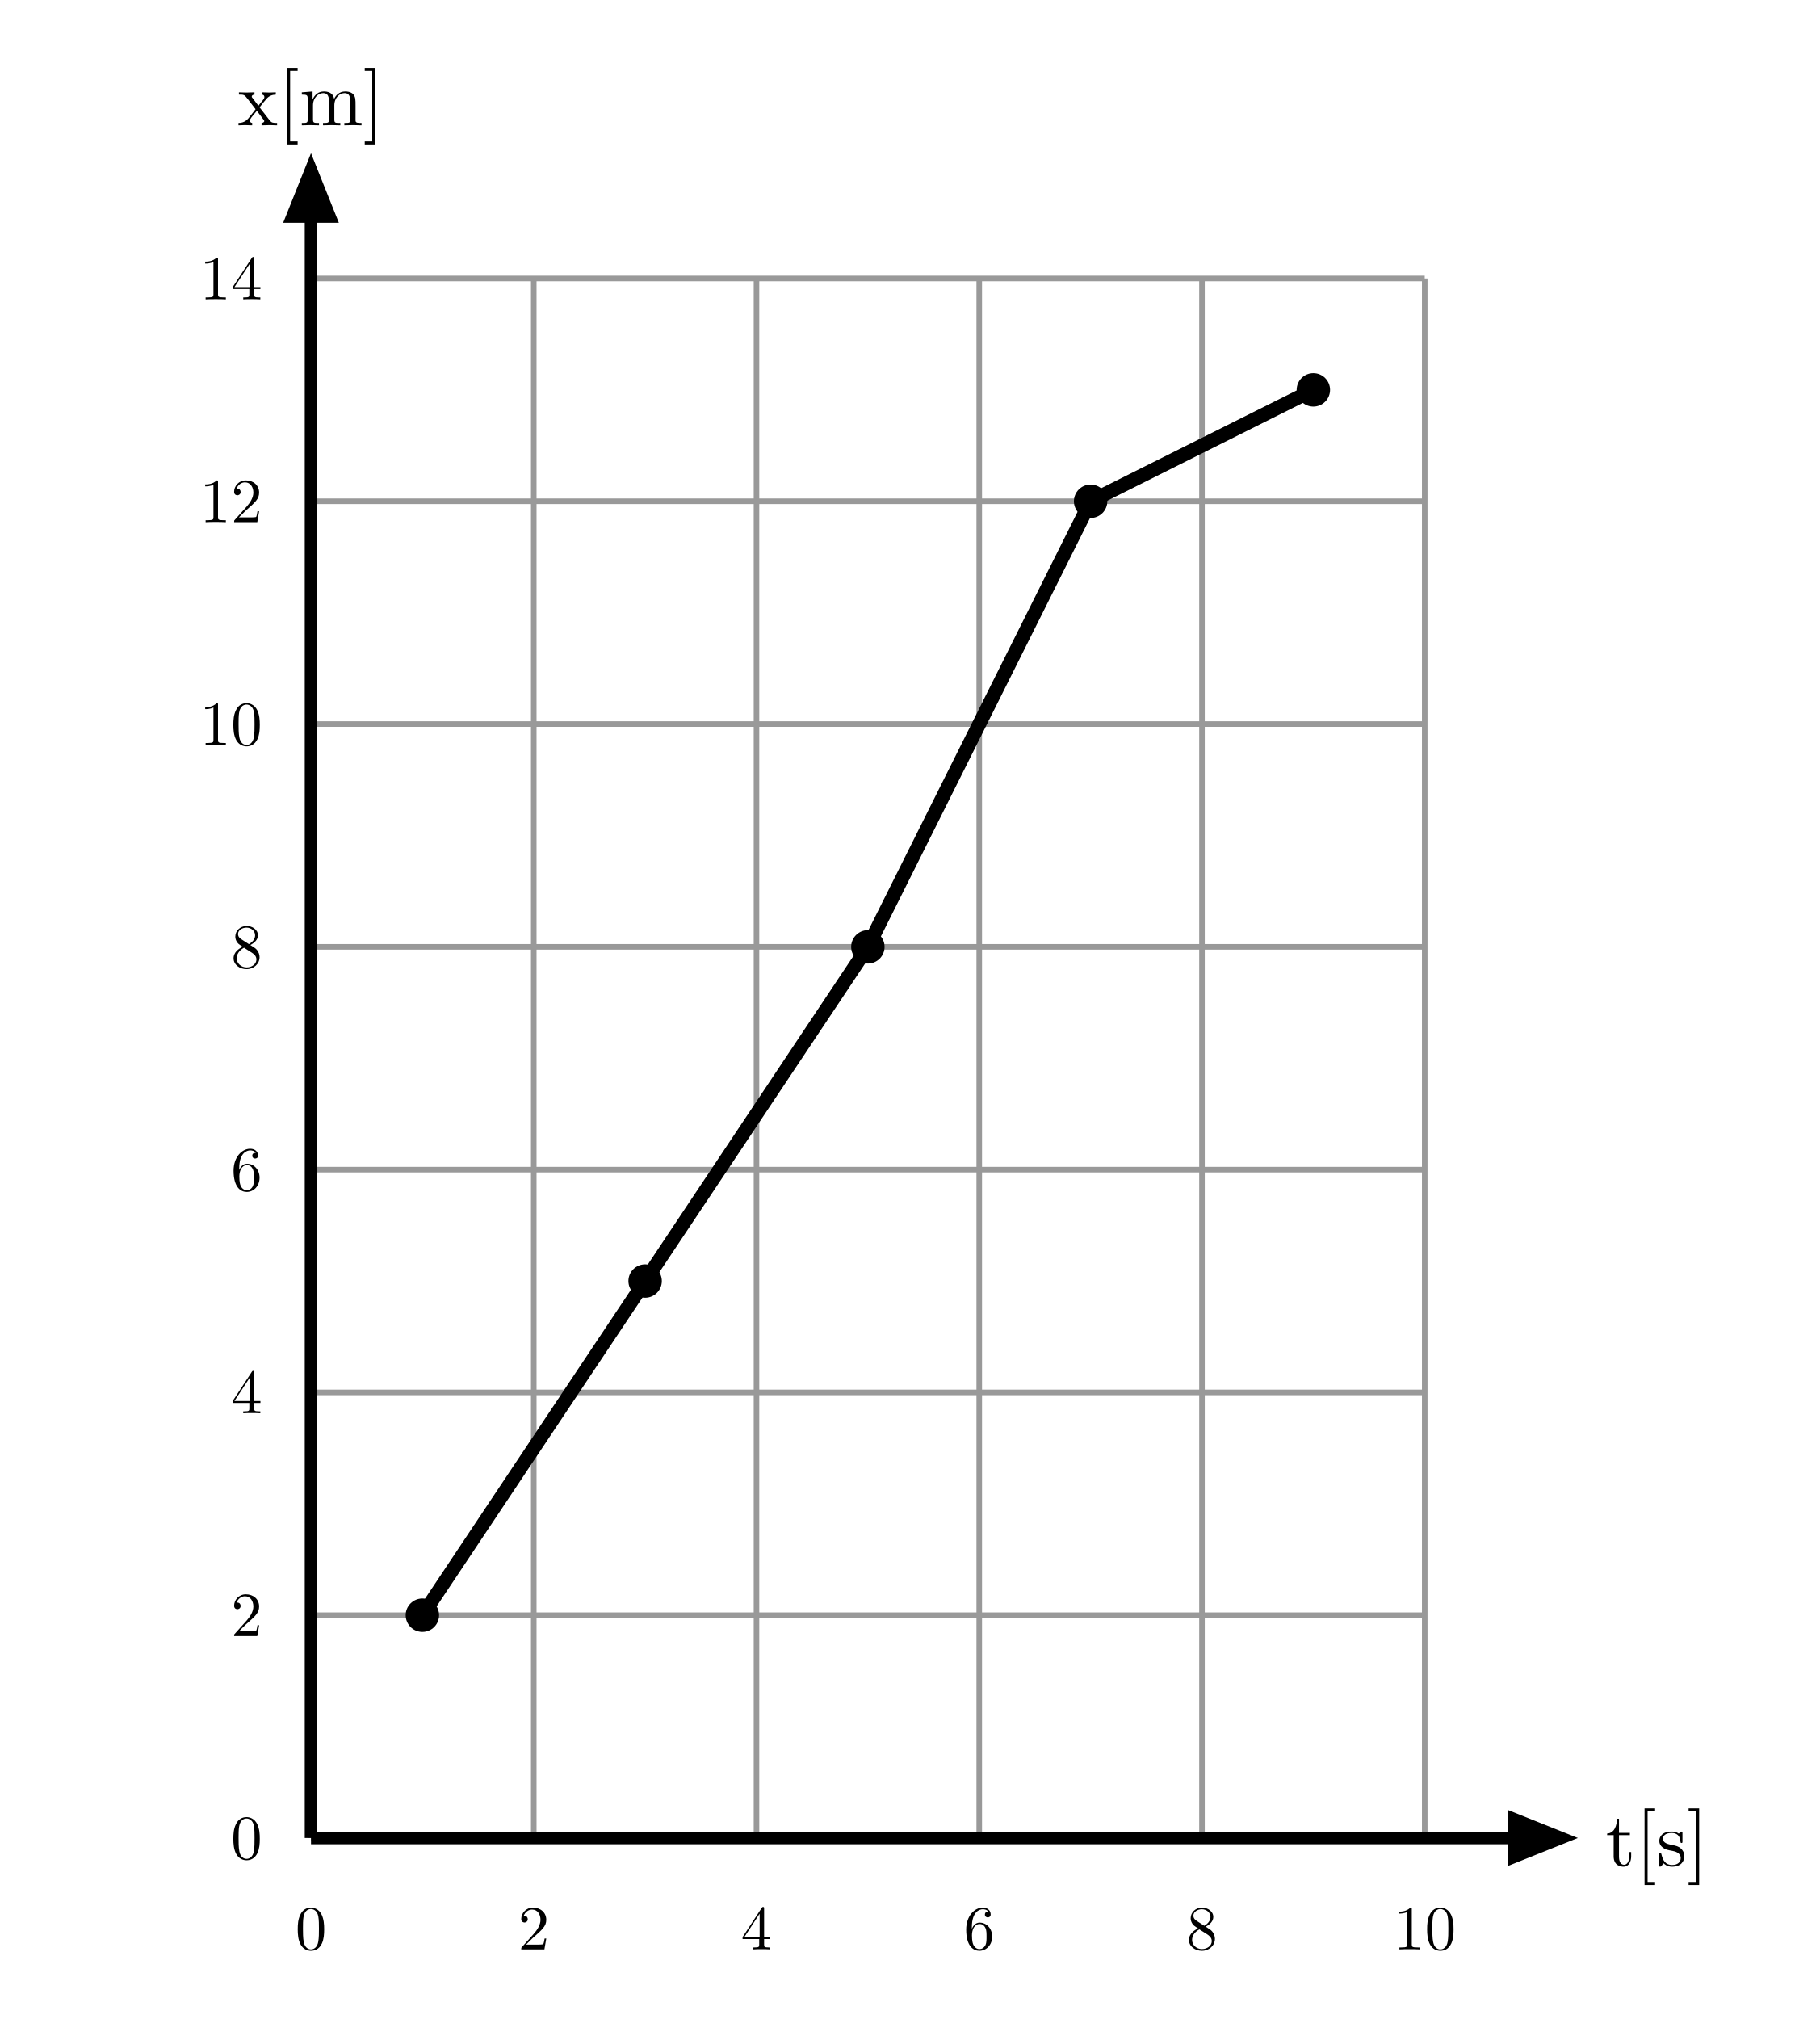
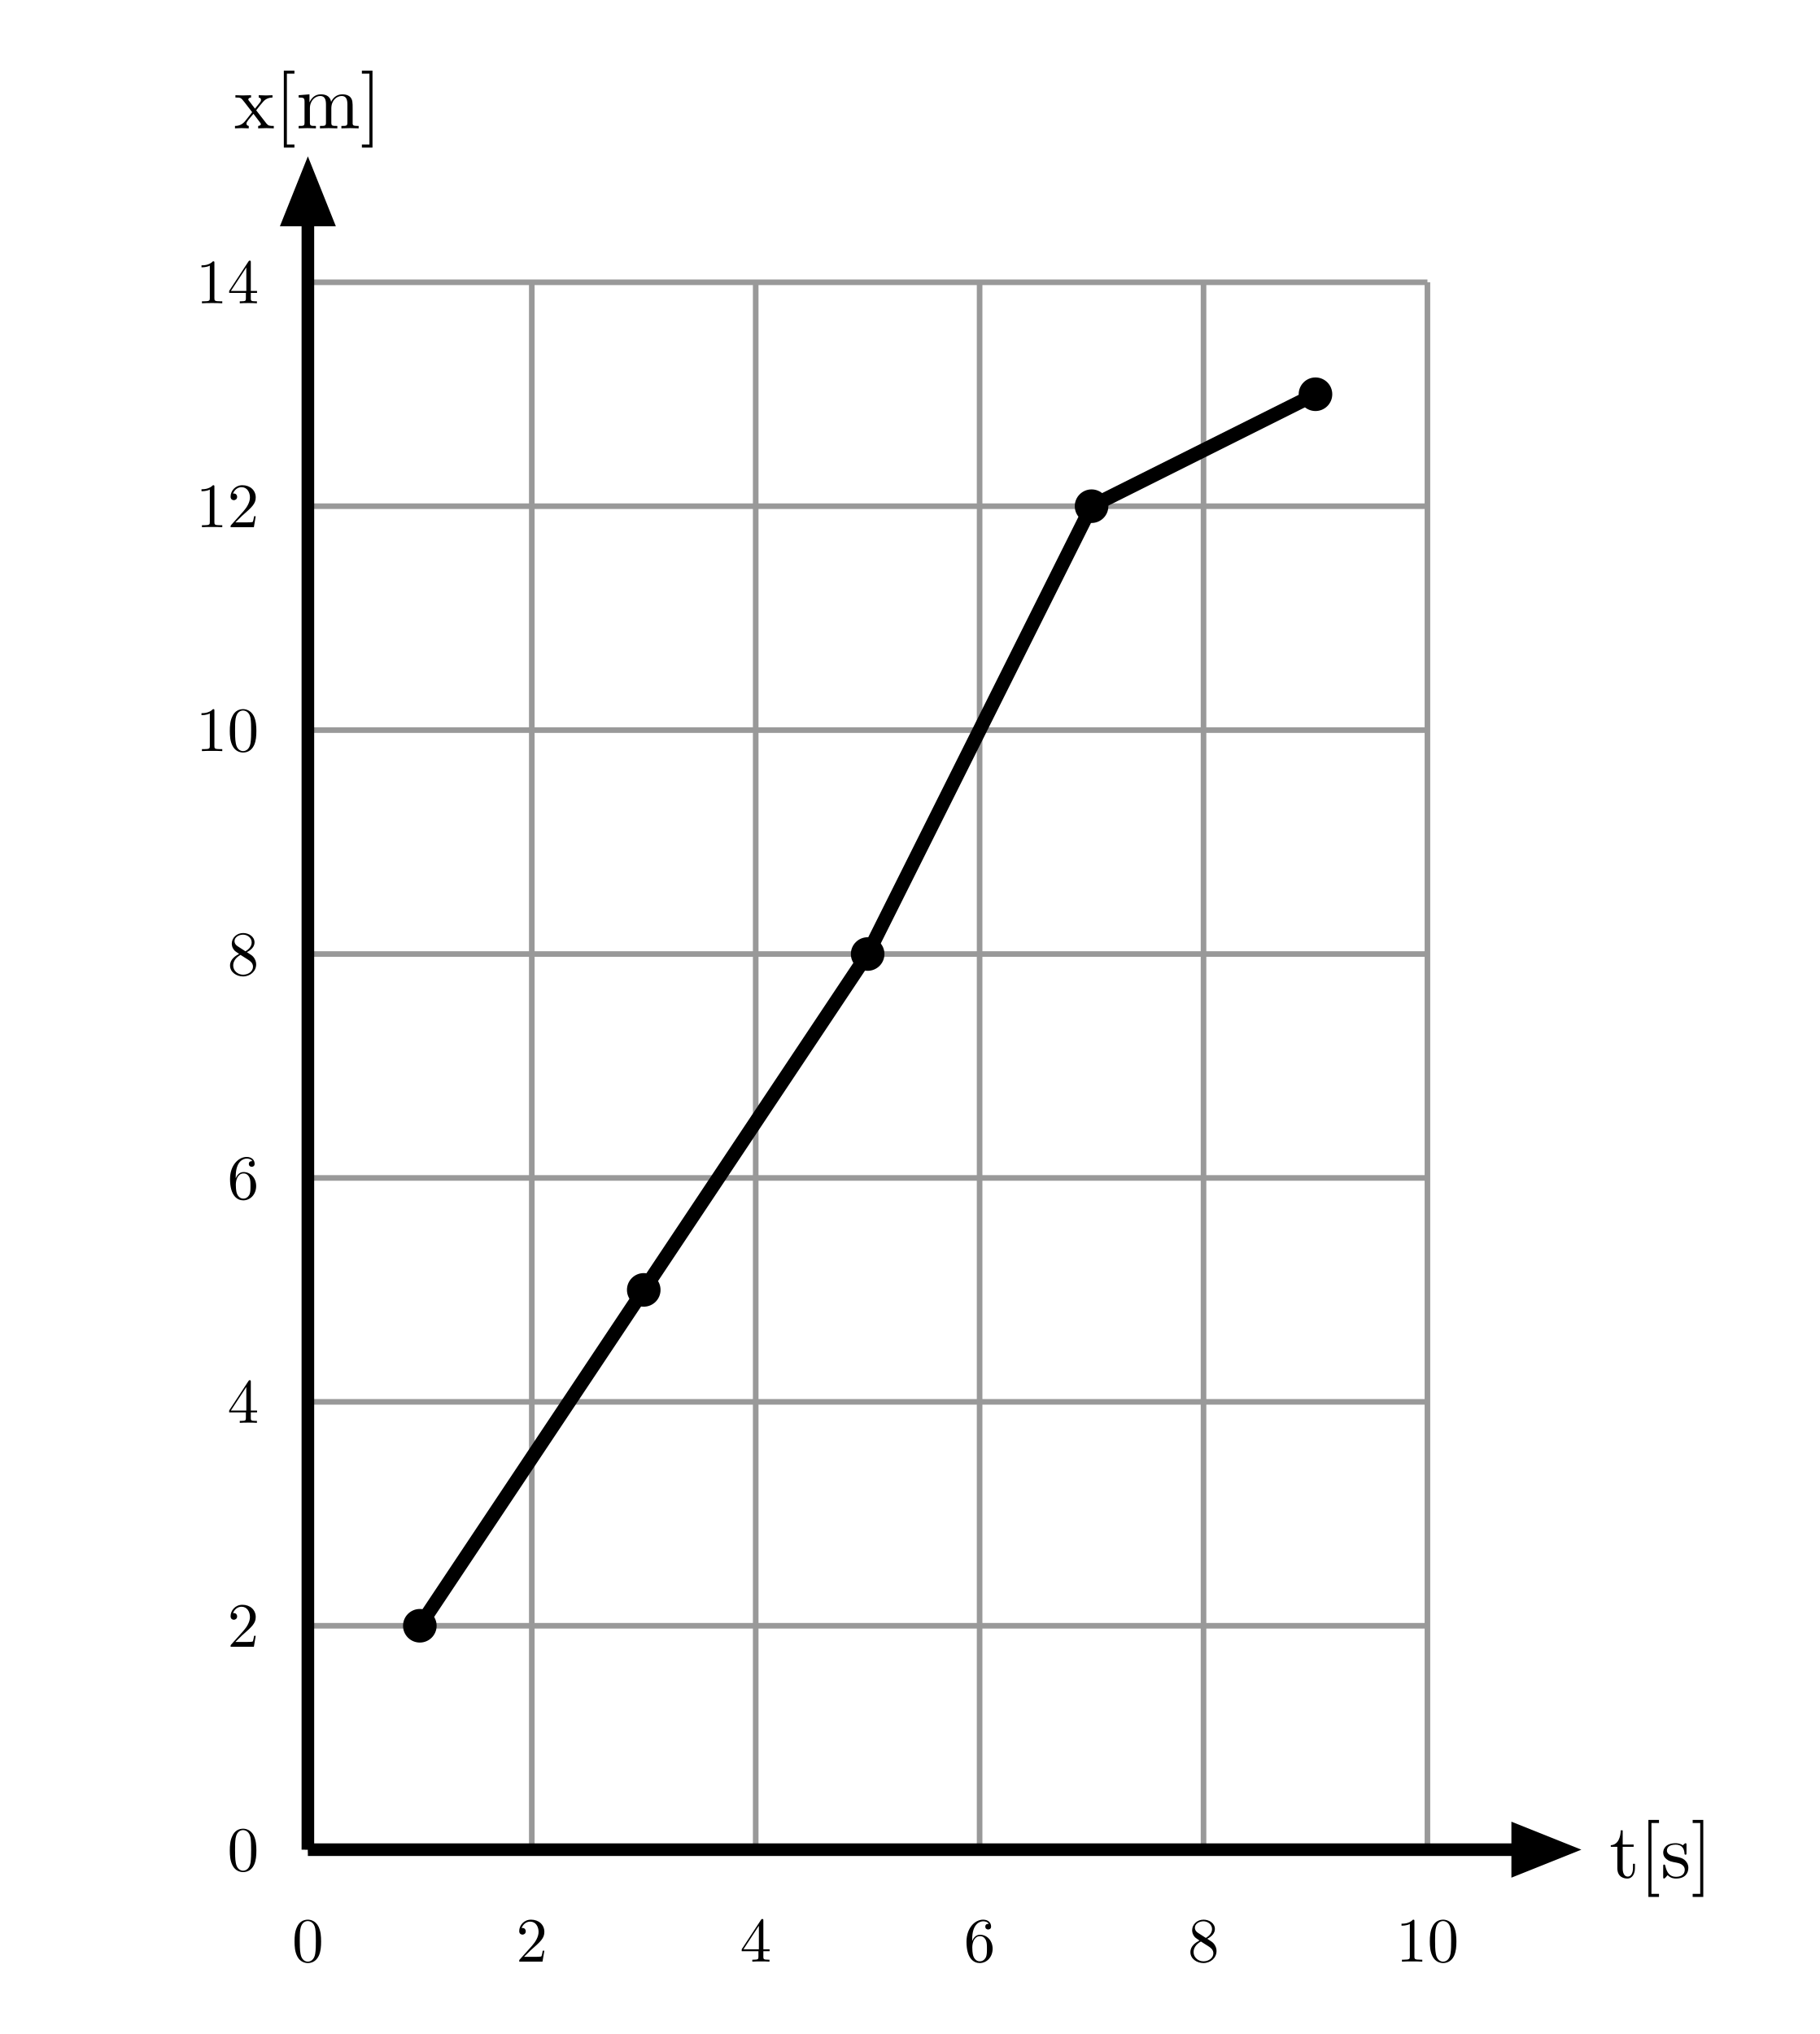
- <svg xmlns="http://www.w3.org/2000/svg" fill="currentColor" viewBox="0 -14 260 290" width="146" height="162" font-family="'Latin Modern Roman', Georgia, serif">
+ <svg xmlns="http://www.w3.org/2000/svg" fill="currentColor" viewBox="0 -14 260 290" width="161" height="180" font-family="'Latin Modern Roman', Georgia, serif">
  <g stroke="currentColor" stroke-width="0.8" opacity="0.4">
    <line x1="44" y1="26" x2="44" y2="250" />
    <line x1="76" y1="26" x2="76" y2="250" />
    <line x1="108" y1="26" x2="108" y2="250" />
    <line x1="140" y1="26" x2="140" y2="250" />
    <line x1="172" y1="26" x2="172" y2="250" />
    <line x1="204" y1="26" x2="204" y2="250" />
    <line x1="44" y1="250" x2="204" y2="250" />
    <line x1="44" y1="218" x2="204" y2="218" />
    <line x1="44" y1="186" x2="204" y2="186" />
    <line x1="44" y1="154" x2="204" y2="154" />
    <line x1="44" y1="122" x2="204" y2="122" />
    <line x1="44" y1="90" x2="204" y2="90" />
    <line x1="44" y1="58" x2="204" y2="58" />
    <line x1="44" y1="26" x2="204" y2="26" />
  </g>
  <g stroke="currentColor" stroke-width="1.8" fill="none">
    <line x1="44" y1="250" x2="44" y2="16" />
    <line x1="44" y1="250" x2="220" y2="250" />
  </g>
  <polygon points="44,8 40,18 48,18" fill="currentColor" />
  <polygon points="226,250 216,246 216,254" fill="currentColor" />
  <text x="44" y="4" font-size="11" text-anchor="middle">x[m]</text>
  <text x="230" y="254" font-size="11">t[s]</text>
  <g font-size="9" text-anchor="middle">
    <text x="44" y="266">0</text>
    <text x="76" y="266">2</text>
    <text x="108" y="266">4</text>
    <text x="140" y="266">6</text>
    <text x="172" y="266">8</text>
    <text x="204" y="266">10</text>
  </g>
  <g font-size="9" text-anchor="end">
    <text x="37" y="253">0</text>
    <text x="37" y="221">2</text>
    <text x="37" y="189">4</text>
    <text x="37" y="157">6</text>
    <text x="37" y="125">8</text>
    <text x="37" y="93">10</text>
    <text x="37" y="61">12</text>
    <text x="37" y="29">14</text>
  </g>
  <polyline points="60,218 92,170 124,122 156,58 188,42" fill="none" stroke="currentColor" stroke-width="2" />
  <circle cx="60" cy="218" r="2.4" fill="currentColor" />
  <circle cx="92" cy="170" r="2.4" fill="currentColor" />
  <circle cx="124" cy="122" r="2.4" fill="currentColor" />
  <circle cx="156" cy="58" r="2.4" fill="currentColor" />
  <circle cx="188" cy="42" r="2.4" fill="currentColor" />
</svg>
